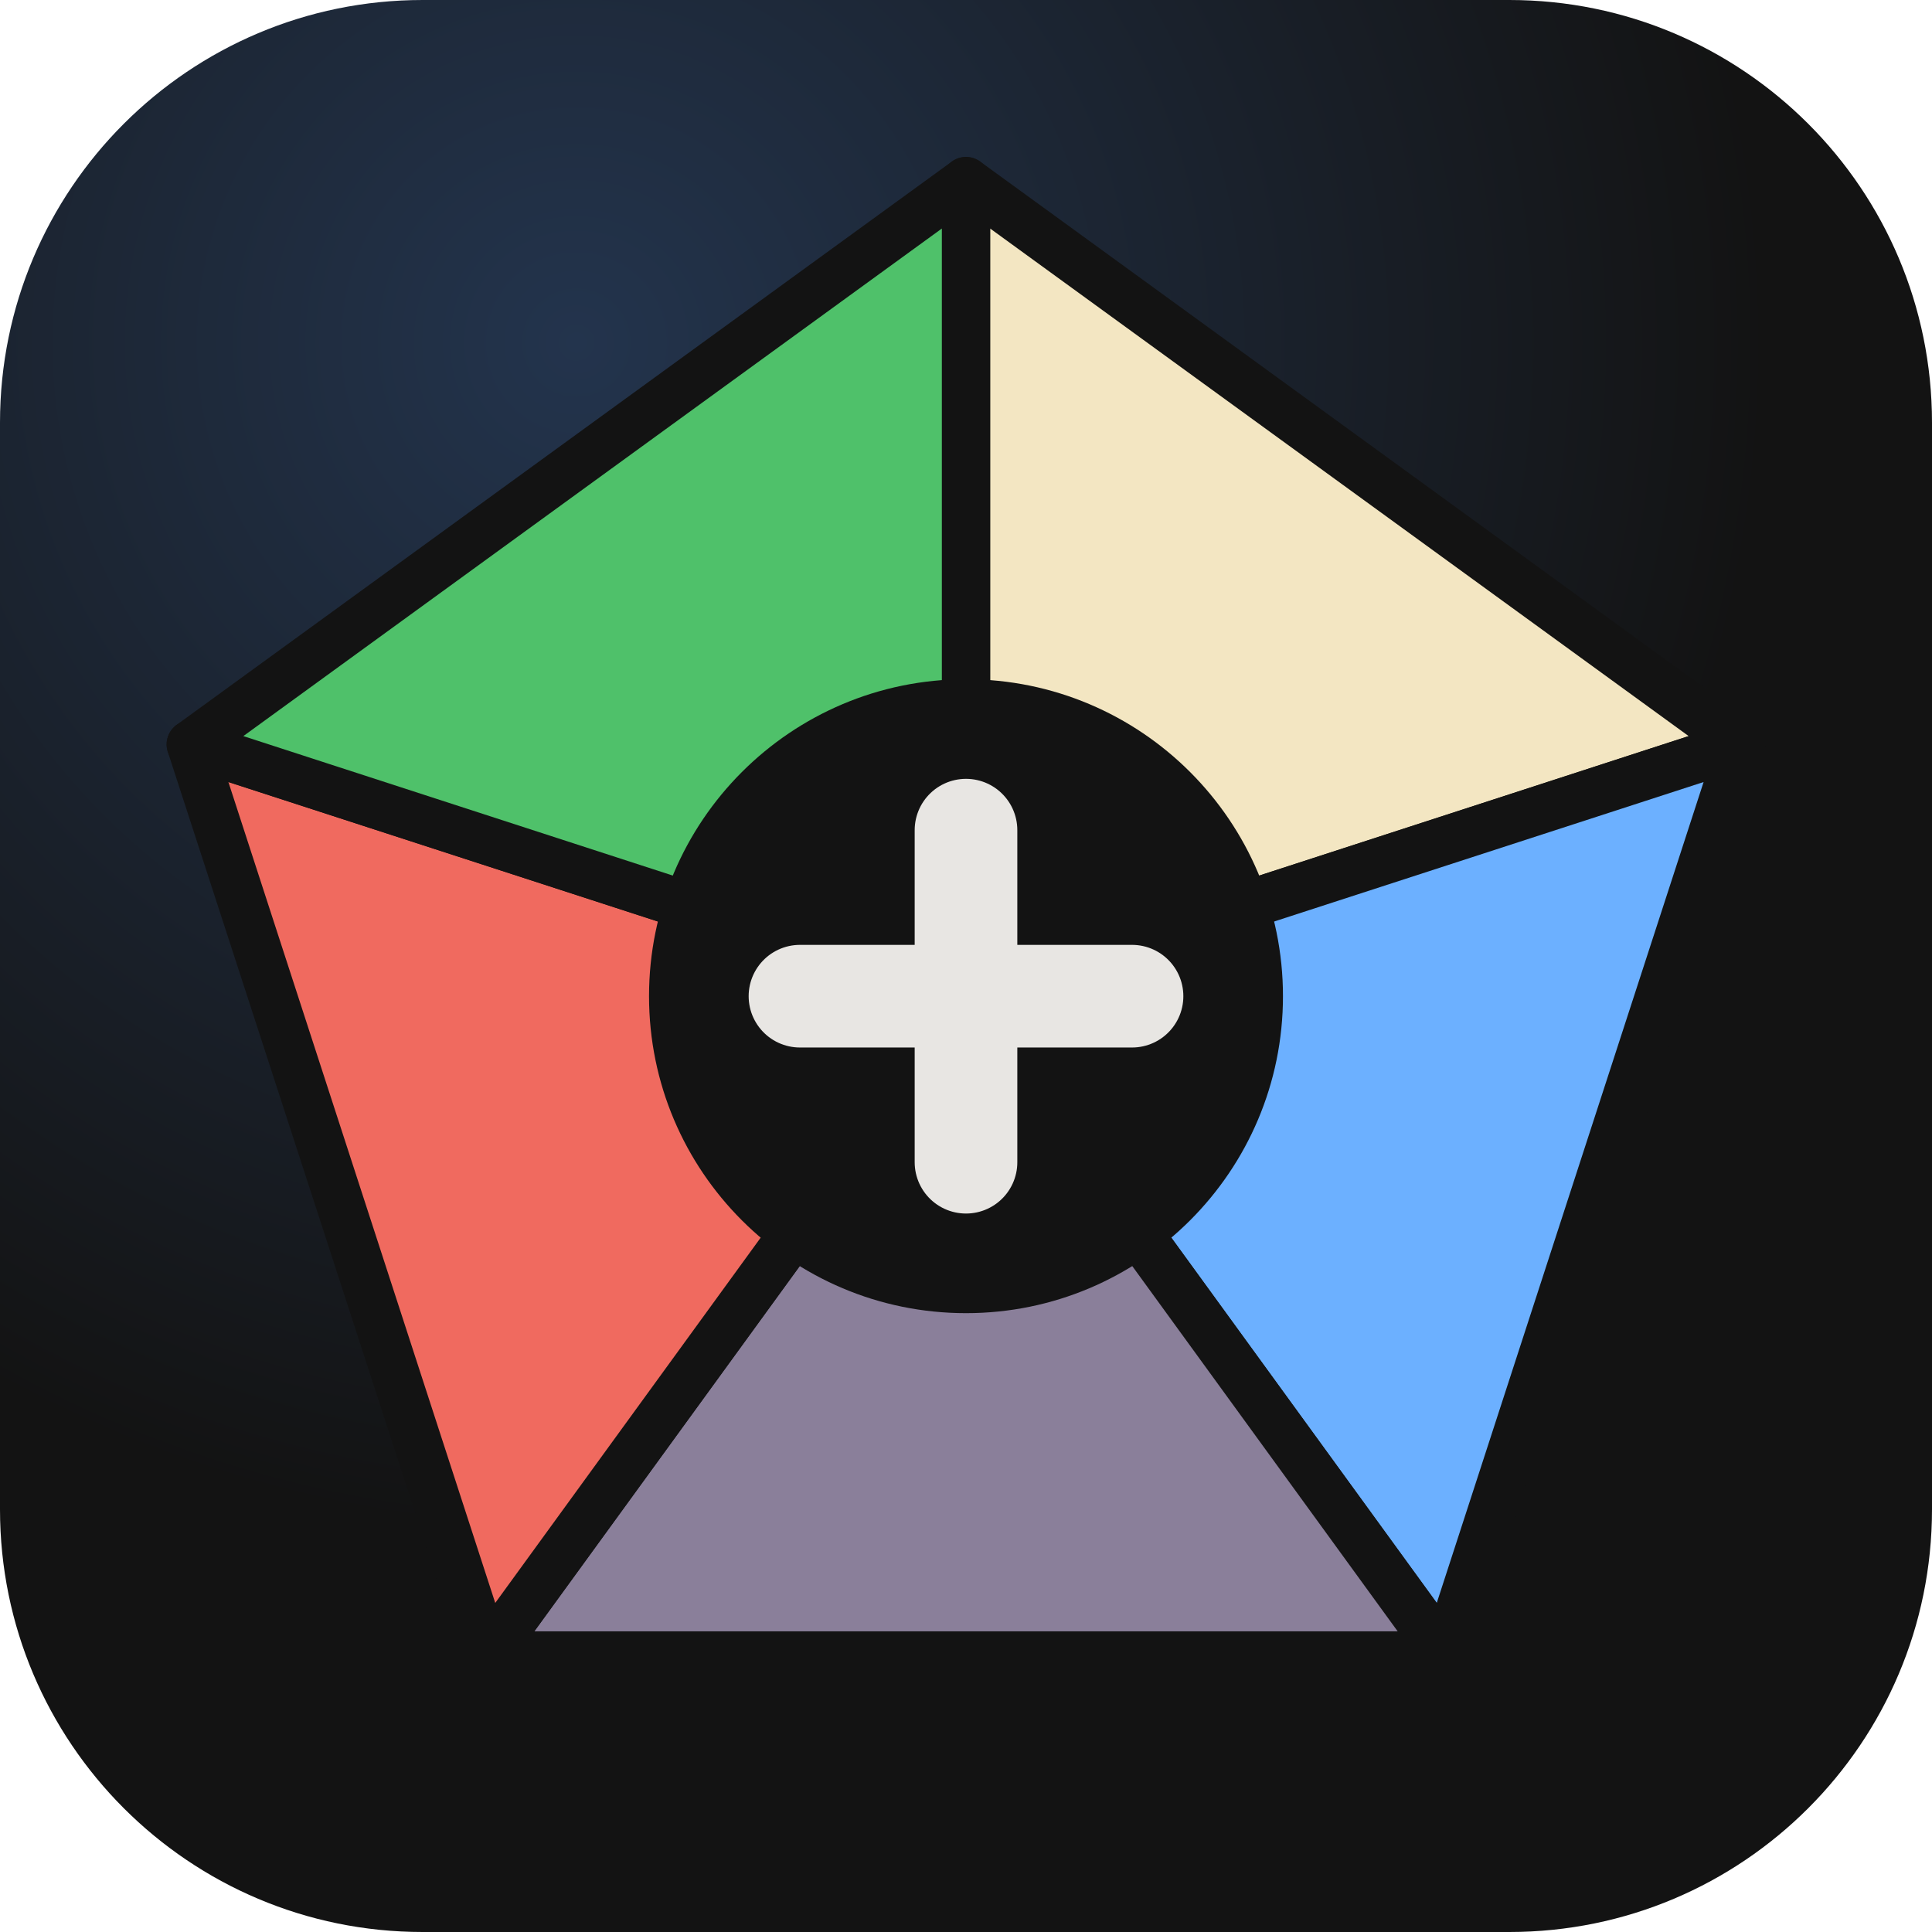
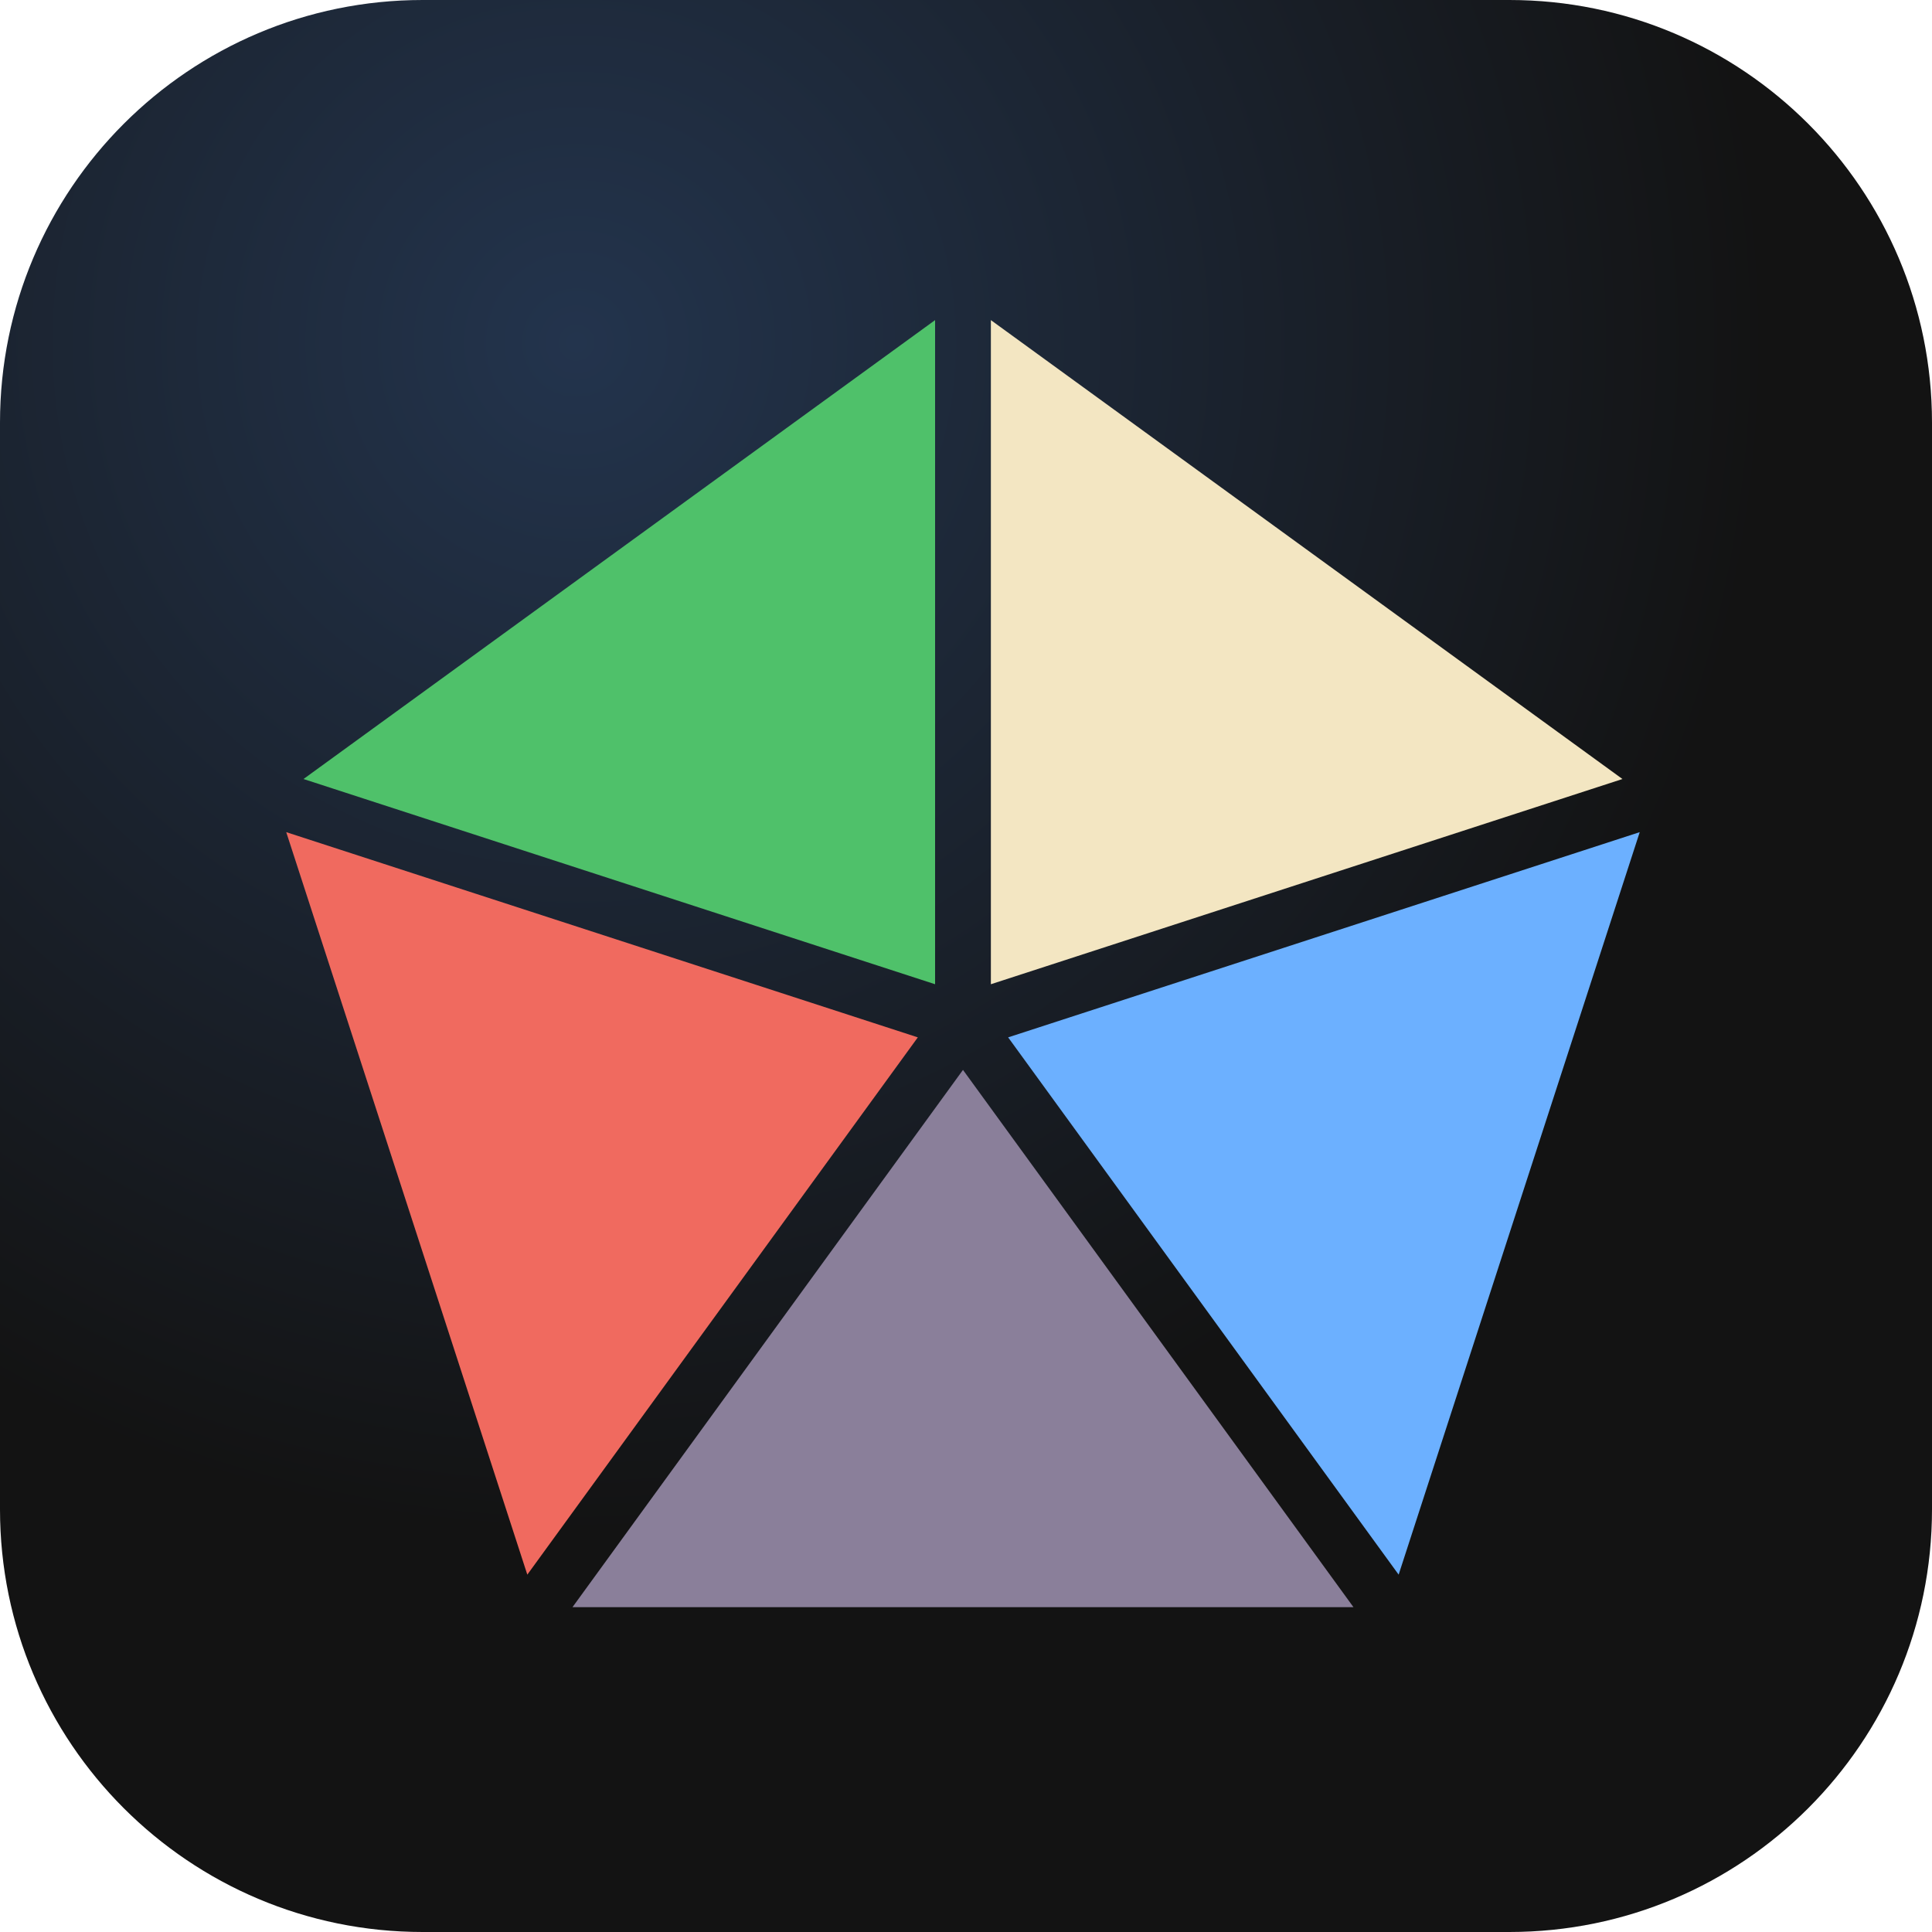
<svg xmlns="http://www.w3.org/2000/svg" width="64" height="64" viewBox="0 0 64 64">
  <defs>
    <radialGradient id="bgm4" cx="30%" cy="18%" r="85%">
      <stop offset="0" stop-color="#23344d" />
      <stop offset=".72" stop-color="#131313" />
    </radialGradient>
  </defs>
  <rect width="64" height="64" rx="14" fill="url(#bgm4)" />
-   <g stroke="#131313" stroke-width="1.6" stroke-linejoin="round">
-     <path d="M32 33L32 6L57.68 24.66Z" fill="#f3e6c2" />
-     <path d="M32 33L57.68 24.66L47.87 54.84Z" fill="#6cb0ff" />
-     <path d="M32 33L47.87 54.84L16.13 54.84Z" fill="#8a7f9a" />
-     <path d="M32 33L16.13 54.84L6.32 24.66Z" fill="#f06a5f" />
-     <path d="M32 33L6.32 24.66L32 6Z" fill="#4fc16a" />
+   <g transform="translate(5.5 5.5) scale(2.2)">
+     <path d="M12.42 12.32L12.42 2.32L21.93 9.23Z" fill="#f3e6c2" />
+     <path d="M12.68 13.12L22.19 10.03L18.56 21.21Z" fill="#6cb0ff" />
+     <path d="M12 13.61L17.88 21.7L6.12 21.7Z" fill="#8a7f9a" />
+     <path d="M11.32 13.12L5.44 21.21L1.81 10.03Z" fill="#f06a5f" />
+     <path d="M11.58 12.32L2.07 9.23L11.58 2.32Z" fill="#4fc16a" />
  </g>
-   <circle cx="32" cy="33" r="10.5" fill="#131313" />
-   <path d="M32 27.5v11M26.5 33h11" stroke="#e8e6e3" stroke-width="3.4" stroke-linecap="round" />
</svg>
